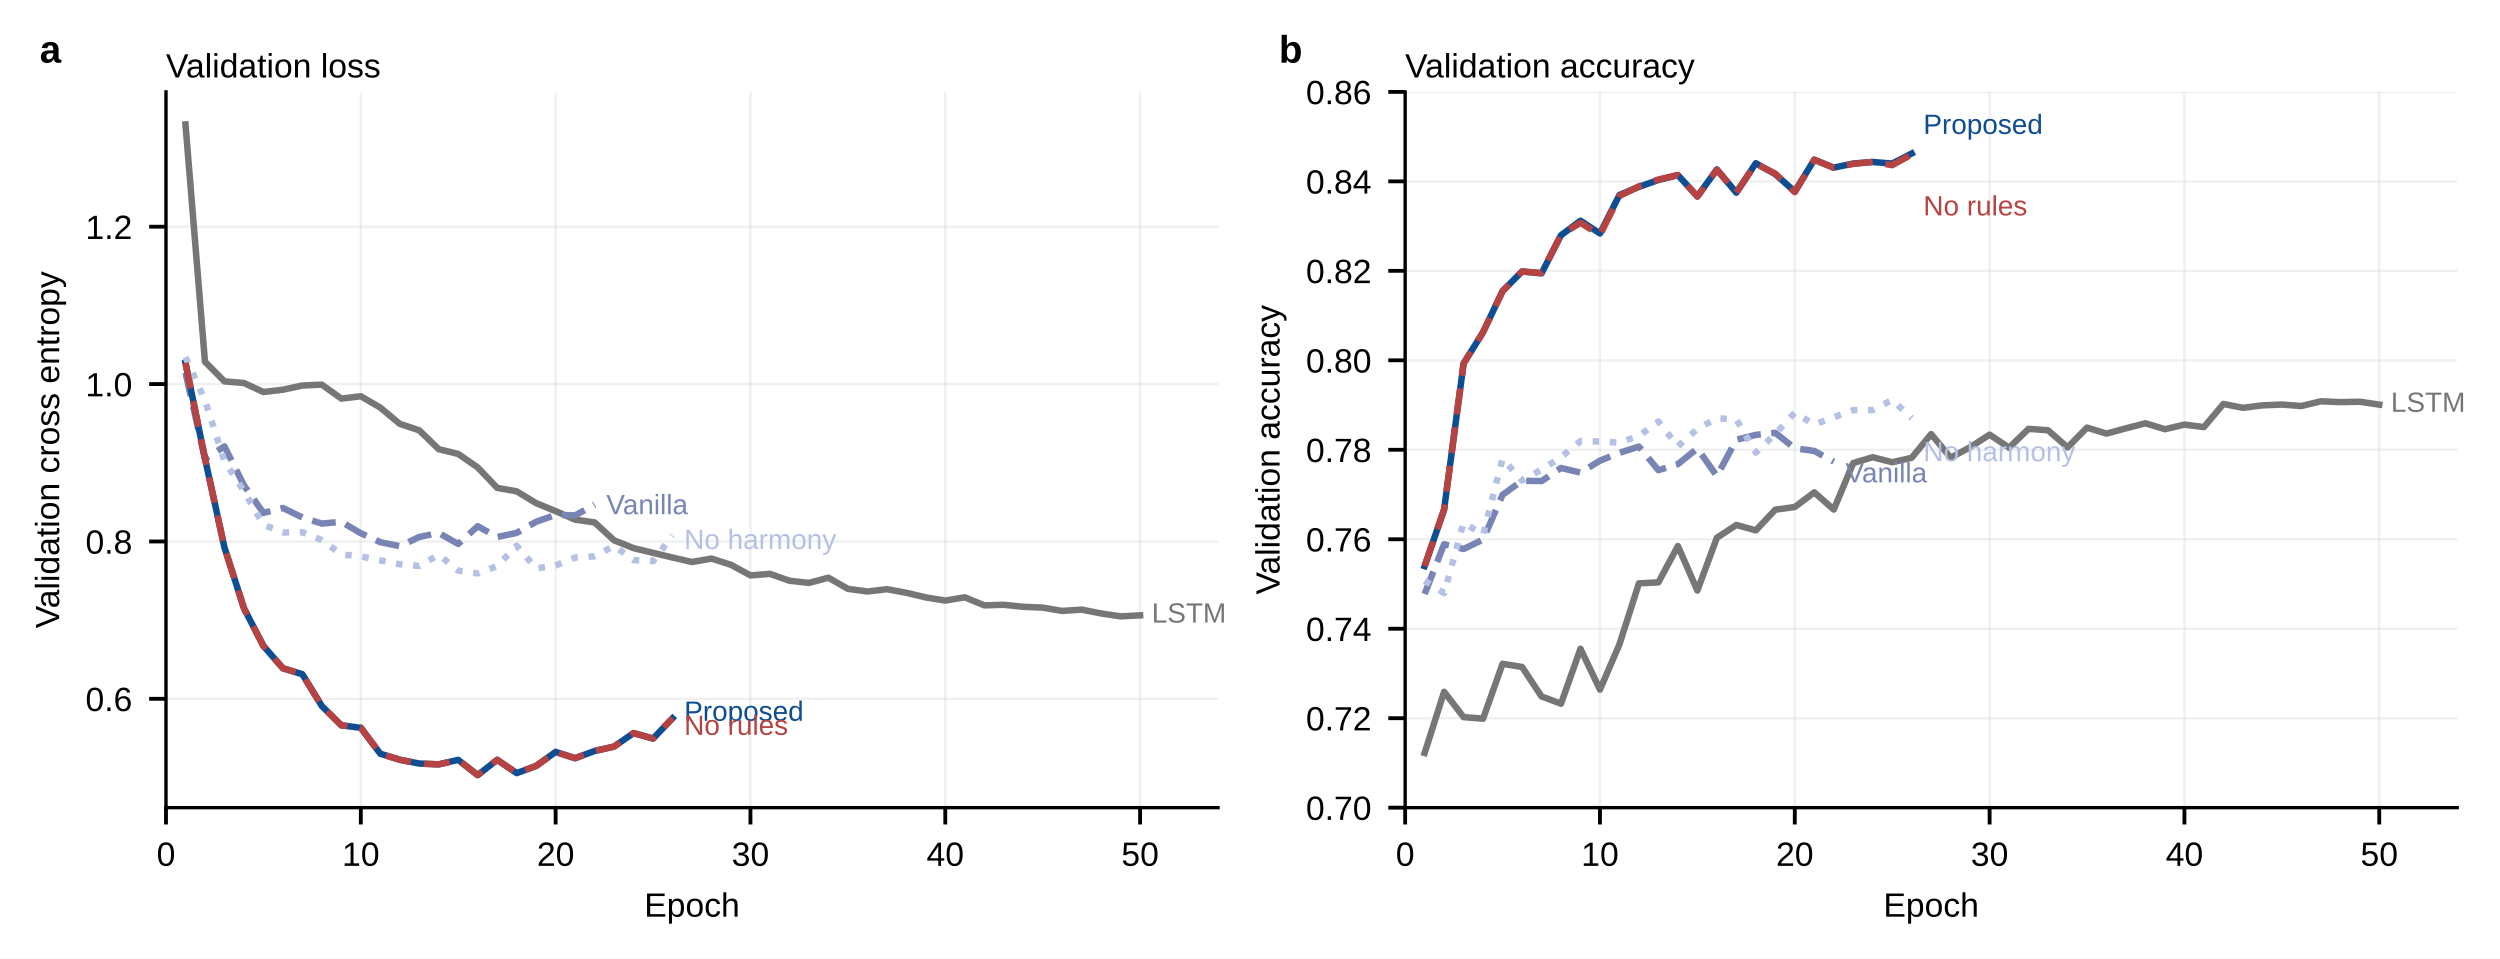
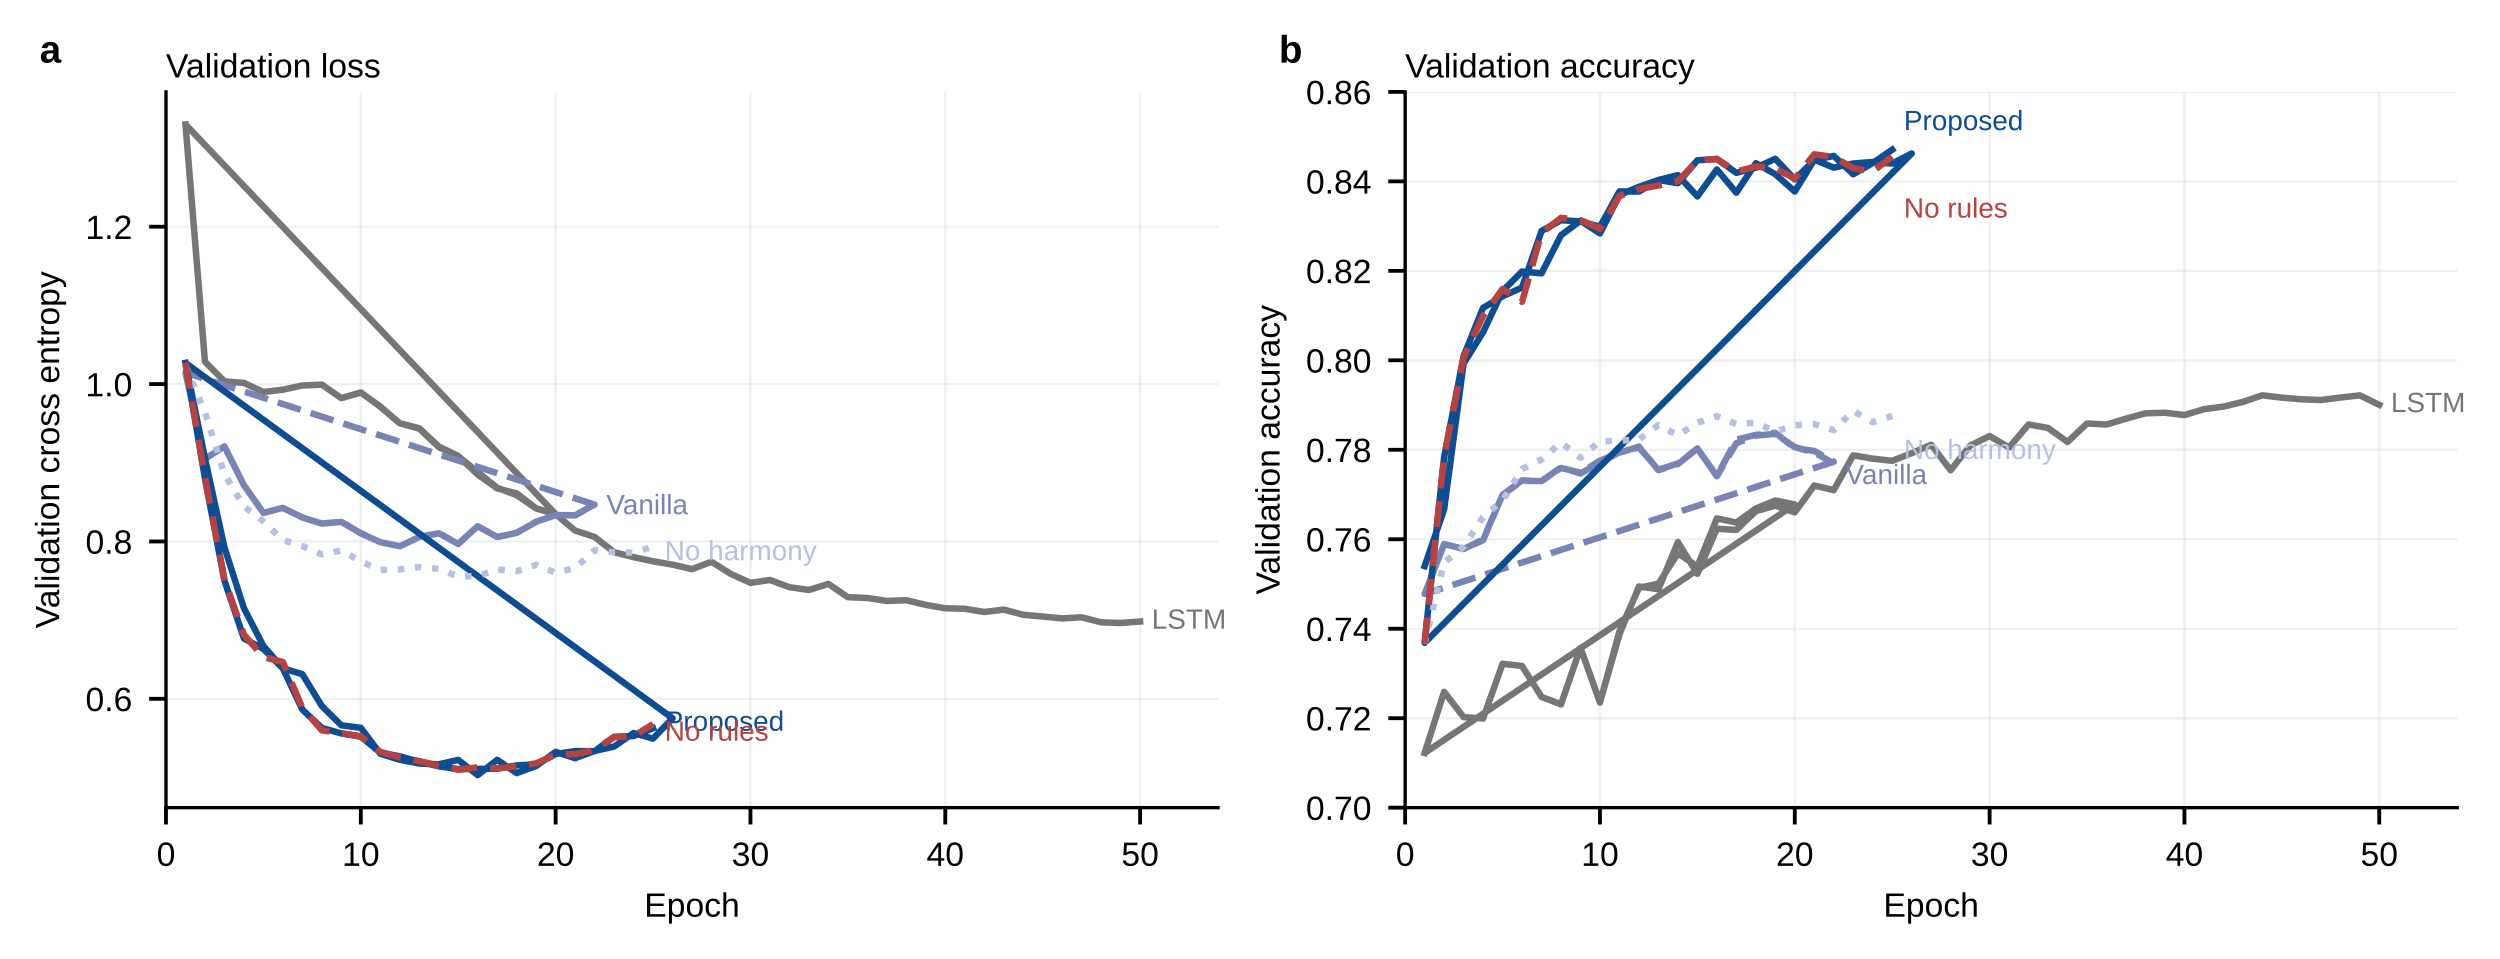
<svg xmlns="http://www.w3.org/2000/svg" xmlns:xlink="http://www.w3.org/1999/xlink" width="519.6pt" height="199.2pt" viewBox="0 0 519.6 199.2" version="1.1">
  <defs>
    <style type="text/css">*{stroke-linejoin: round; stroke-linecap: butt}</style>
  </defs>
  <g id="figure_1">
    <g id="patch_1">
      <path d="M 0 199.2 L 519.6 199.2 L 519.6 0 L 0 0 z " style="fill: #ffffff" />
    </g>
    <g id="axes_1">
      <g id="patch_2">
        <path d="M 34.499 167.861 L 253.152 167.861 L 253.152 19.101 L 34.499 19.101 z " style="fill: #ffffff" />
      </g>
      <g id="matplotlib.axis_1">
        <g id="xtick_1">
          <g id="line2d_1">
-             <path d="M 34.499 167.861 L 34.499 19.101 " clip-path="url(#pa1244f94f5)" style="fill: none; stroke: #b0b0b0; stroke-opacity: 0.18; stroke-width: 0.5; stroke-linecap: square" />
+             <path d="M 34.499 167.861 L 34.499 19.101 " clip-path="url(#p19c43574c6)" style="fill: none; stroke: #b0b0b0; stroke-opacity: 0.18; stroke-width: 0.5; stroke-linecap: square" />
          </g>
          <g id="line2d_2">
            <defs>
-               <path id="mc7e487fcbc" d="M 0 0 L 0 3.5 " style="stroke: #000000; stroke-width: 0.8" />
+               <path id="m9bf8a47be8" d="M 0 0 L 0 3.5 " style="stroke: #000000; stroke-width: 0.8" />
            </defs>
            <g>
-               <use xlink:href="#mc7e487fcbc" x="34.499" y="167.861" style="stroke: #000000; stroke-width: 0.8" />
+               <use xlink:href="#m9bf8a47be8" x="34.499" y="167.861" style="stroke: #000000; stroke-width: 0.8" />
            </g>
          </g>
          <g id="text_1">
            <text style="font-size: 7px; font-family: 'Arial', 'DejaVu Sans', 'Liberation Sans', sans-serif; text-anchor: middle" x="34.499" y="179.957" transform="rotate(-0 34.49947 179.957)">0</text>
          </g>
        </g>
        <g id="xtick_2">
          <g id="line2d_3">
-             <path d="M 74.991 167.861 L 74.991 19.101 " clip-path="url(#pa1244f94f5)" style="fill: none; stroke: #b0b0b0; stroke-opacity: 0.18; stroke-width: 0.5; stroke-linecap: square" />
+             <path d="M 74.991 167.861 L 74.991 19.101 " clip-path="url(#p19c43574c6)" style="fill: none; stroke: #b0b0b0; stroke-opacity: 0.18; stroke-width: 0.5; stroke-linecap: square" />
          </g>
          <g id="line2d_4">
            <g>
-               <use xlink:href="#mc7e487fcbc" x="74.991" y="167.861" style="stroke: #000000; stroke-width: 0.8" />
+               <use xlink:href="#m9bf8a47be8" x="74.991" y="167.861" style="stroke: #000000; stroke-width: 0.8" />
            </g>
          </g>
          <g id="text_2">
            <text style="font-size: 7px; font-family: 'Arial', 'DejaVu Sans', 'Liberation Sans', sans-serif; text-anchor: middle" x="74.991" y="179.957" transform="rotate(-0 74.99077 179.957)">10</text>
          </g>
        </g>
        <g id="xtick_3">
          <g id="line2d_5">
-             <path d="M 115.482 167.861 L 115.482 19.101 " clip-path="url(#pa1244f94f5)" style="fill: none; stroke: #b0b0b0; stroke-opacity: 0.18; stroke-width: 0.5; stroke-linecap: square" />
+             <path d="M 115.482 167.861 L 115.482 19.101 " clip-path="url(#p19c43574c6)" style="fill: none; stroke: #b0b0b0; stroke-opacity: 0.18; stroke-width: 0.5; stroke-linecap: square" />
          </g>
          <g id="line2d_6">
            <g>
-               <use xlink:href="#mc7e487fcbc" x="115.482" y="167.861" style="stroke: #000000; stroke-width: 0.8" />
+               <use xlink:href="#m9bf8a47be8" x="115.482" y="167.861" style="stroke: #000000; stroke-width: 0.8" />
            </g>
          </g>
          <g id="text_3">
            <text style="font-size: 7px; font-family: 'Arial', 'DejaVu Sans', 'Liberation Sans', sans-serif; text-anchor: middle" x="115.482" y="179.957" transform="rotate(-0 115.4821 179.957)">20</text>
          </g>
        </g>
        <g id="xtick_4">
          <g id="line2d_7">
-             <path d="M 155.973 167.861 L 155.973 19.101 " clip-path="url(#pa1244f94f5)" style="fill: none; stroke: #b0b0b0; stroke-opacity: 0.18; stroke-width: 0.5; stroke-linecap: square" />
+             <path d="M 155.973 167.861 L 155.973 19.101 " clip-path="url(#p19c43574c6)" style="fill: none; stroke: #b0b0b0; stroke-opacity: 0.18; stroke-width: 0.5; stroke-linecap: square" />
          </g>
          <g id="line2d_8">
            <g>
-               <use xlink:href="#mc7e487fcbc" x="155.973" y="167.861" style="stroke: #000000; stroke-width: 0.8" />
+               <use xlink:href="#m9bf8a47be8" x="155.973" y="167.861" style="stroke: #000000; stroke-width: 0.8" />
            </g>
          </g>
          <g id="text_4">
            <text style="font-size: 7px; font-family: 'Arial', 'DejaVu Sans', 'Liberation Sans', sans-serif; text-anchor: middle" x="155.973" y="179.957" transform="rotate(-0 155.9734 179.957)">30</text>
          </g>
        </g>
        <g id="xtick_5">
          <g id="line2d_9">
-             <path d="M 196.465 167.861 L 196.465 19.101 " clip-path="url(#pa1244f94f5)" style="fill: none; stroke: #b0b0b0; stroke-opacity: 0.18; stroke-width: 0.5; stroke-linecap: square" />
+             <path d="M 196.465 167.861 L 196.465 19.101 " clip-path="url(#p19c43574c6)" style="fill: none; stroke: #b0b0b0; stroke-opacity: 0.18; stroke-width: 0.5; stroke-linecap: square" />
          </g>
          <g id="line2d_10">
            <g>
-               <use xlink:href="#mc7e487fcbc" x="196.465" y="167.861" style="stroke: #000000; stroke-width: 0.8" />
+               <use xlink:href="#m9bf8a47be8" x="196.465" y="167.861" style="stroke: #000000; stroke-width: 0.8" />
            </g>
          </g>
          <g id="text_5">
            <text style="font-size: 7px; font-family: 'Arial', 'DejaVu Sans', 'Liberation Sans', sans-serif; text-anchor: middle" x="196.465" y="179.957" transform="rotate(-0 196.4647 179.957)">40</text>
          </g>
        </g>
        <g id="xtick_6">
          <g id="line2d_11">
-             <path d="M 236.956 167.861 L 236.956 19.101 " clip-path="url(#pa1244f94f5)" style="fill: none; stroke: #b0b0b0; stroke-opacity: 0.18; stroke-width: 0.5; stroke-linecap: square" />
+             <path d="M 236.956 167.861 L 236.956 19.101 " clip-path="url(#p19c43574c6)" style="fill: none; stroke: #b0b0b0; stroke-opacity: 0.18; stroke-width: 0.5; stroke-linecap: square" />
          </g>
          <g id="line2d_12">
            <g>
-               <use xlink:href="#mc7e487fcbc" x="236.956" y="167.861" style="stroke: #000000; stroke-width: 0.8" />
+               <use xlink:href="#m9bf8a47be8" x="236.956" y="167.861" style="stroke: #000000; stroke-width: 0.8" />
            </g>
          </g>
          <g id="text_6">
            <text style="font-size: 7px; font-family: 'Arial', 'DejaVu Sans', 'Liberation Sans', sans-serif; text-anchor: middle" x="236.956" y="179.957" transform="rotate(-0 236.9559 179.957)">50</text>
          </g>
        </g>
        <g id="text_7">
          <text style="font-size: 7px; font-family: 'Arial', 'DejaVu Sans', 'Liberation Sans', sans-serif; text-anchor: middle" x="143.826" y="190.526" transform="rotate(-0 143.826 190.5264)">Epoch</text>
        </g>
      </g>
      <g id="matplotlib.axis_2">
        <g id="ytick_1">
          <g id="line2d_13">
-             <path d="M 34.499 145.242 L 253.152 145.242 " clip-path="url(#pa1244f94f5)" style="fill: none; stroke: #b0b0b0; stroke-opacity: 0.18; stroke-width: 0.5; stroke-linecap: square" />
+             <path d="M 34.499 145.242 L 253.152 145.242 " clip-path="url(#p19c43574c6)" style="fill: none; stroke: #b0b0b0; stroke-opacity: 0.18; stroke-width: 0.5; stroke-linecap: square" />
          </g>
          <g id="line2d_14">
            <defs>
-               <path id="m44eef5ce7c" d="M 0 0 L -3.5 0 " style="stroke: #000000; stroke-width: 0.8" />
+               <path id="m15af40ee42" d="M 0 0 L -3.5 0 " style="stroke: #000000; stroke-width: 0.8" />
            </defs>
            <g>
-               <use xlink:href="#m44eef5ce7c" x="34.499" y="145.242" style="stroke: #000000; stroke-width: 0.8" />
+               <use xlink:href="#m15af40ee42" x="34.499" y="145.242" style="stroke: #000000; stroke-width: 0.8" />
            </g>
          </g>
          <g id="text_8">
            <text style="font-size: 7px; font-family: 'Arial', 'DejaVu Sans', 'Liberation Sans', sans-serif; text-anchor: end" x="27.499" y="147.79" transform="rotate(-0 27.49947 147.7896)">0.6</text>
          </g>
        </g>
        <g id="ytick_2">
          <g id="line2d_15">
-             <path d="M 34.499 112.534 L 253.152 112.534 " clip-path="url(#pa1244f94f5)" style="fill: none; stroke: #b0b0b0; stroke-opacity: 0.18; stroke-width: 0.5; stroke-linecap: square" />
+             <path d="M 34.499 112.534 L 253.152 112.534 " clip-path="url(#p19c43574c6)" style="fill: none; stroke: #b0b0b0; stroke-opacity: 0.18; stroke-width: 0.5; stroke-linecap: square" />
          </g>
          <g id="line2d_16">
            <g>
-               <use xlink:href="#m44eef5ce7c" x="34.499" y="112.534" style="stroke: #000000; stroke-width: 0.8" />
+               <use xlink:href="#m15af40ee42" x="34.499" y="112.534" style="stroke: #000000; stroke-width: 0.8" />
            </g>
          </g>
          <g id="text_9">
            <text style="font-size: 7px; font-family: 'Arial', 'DejaVu Sans', 'Liberation Sans', sans-serif; text-anchor: end" x="27.499" y="115.082" transform="rotate(-0 27.49947 115.0823)">0.8</text>
          </g>
        </g>
        <g id="ytick_3">
          <g id="line2d_17">
-             <path d="M 34.499 79.827 L 253.152 79.827 " clip-path="url(#pa1244f94f5)" style="fill: none; stroke: #b0b0b0; stroke-opacity: 0.18; stroke-width: 0.5; stroke-linecap: square" />
+             <path d="M 34.499 79.827 L 253.152 79.827 " clip-path="url(#p19c43574c6)" style="fill: none; stroke: #b0b0b0; stroke-opacity: 0.18; stroke-width: 0.5; stroke-linecap: square" />
          </g>
          <g id="line2d_18">
            <g>
-               <use xlink:href="#m44eef5ce7c" x="34.499" y="79.827" style="stroke: #000000; stroke-width: 0.8" />
+               <use xlink:href="#m15af40ee42" x="34.499" y="79.827" style="stroke: #000000; stroke-width: 0.8" />
            </g>
          </g>
          <g id="text_10">
            <text style="font-size: 7px; font-family: 'Arial', 'DejaVu Sans', 'Liberation Sans', sans-serif; text-anchor: end" x="27.499" y="82.375" transform="rotate(-0 27.49947 82.37487)">1.0</text>
          </g>
        </g>
        <g id="ytick_4">
          <g id="line2d_19">
-             <path d="M 34.499 47.119 L 253.152 47.119 " clip-path="url(#pa1244f94f5)" style="fill: none; stroke: #b0b0b0; stroke-opacity: 0.18; stroke-width: 0.5; stroke-linecap: square" />
+             <path d="M 34.499 47.119 L 253.152 47.119 " clip-path="url(#p19c43574c6)" style="fill: none; stroke: #b0b0b0; stroke-opacity: 0.18; stroke-width: 0.5; stroke-linecap: square" />
          </g>
          <g id="line2d_20">
            <g>
-               <use xlink:href="#m44eef5ce7c" x="34.499" y="47.119" style="stroke: #000000; stroke-width: 0.8" />
+               <use xlink:href="#m15af40ee42" x="34.499" y="47.119" style="stroke: #000000; stroke-width: 0.8" />
            </g>
          </g>
          <g id="text_11">
            <text style="font-size: 7px; font-family: 'Arial', 'DejaVu Sans', 'Liberation Sans', sans-serif; text-anchor: end" x="27.499" y="49.667" transform="rotate(-0 27.49947 49.66748)">1.2</text>
          </g>
        </g>
        <g id="text_12">
          <text style="font-size: 7px; font-family: 'Arial', 'DejaVu Sans', 'Liberation Sans', sans-serif; text-anchor: middle" x="12.296" y="93.481" transform="rotate(-90 12.29619 93.48082)">Validation cross entropy</text>
        </g>
      </g>
      <g id="line2d_21">
-         <path d="M 38.549 25.863 L 42.598 75.179 L 46.647 79.263 L 50.696 79.6 L 54.745 81.474 L 58.794 81 L 62.843 80.128 L 66.893 79.947 L 70.942 82.846 L 74.991 82.357 L 79.04 84.719 L 83.089 88.091 L 87.138 89.442 L 91.187 93.36 L 95.236 94.348 L 99.286 97.157 L 103.335 101.406 L 107.384 102.116 L 111.433 104.578 L 115.482 106.232 L 119.531 108.008 L 123.58 108.582 L 127.629 112.305 L 131.679 113.925 L 135.728 114.896 L 139.777 115.879 L 143.826 116.804 L 147.875 116.09 L 151.924 117.39 L 155.973 119.588 L 160.022 119.271 L 164.072 120.701 L 168.121 121.152 L 172.17 120.068 L 176.219 122.384 L 180.268 122.937 L 184.317 122.459 L 188.366 123.203 L 192.416 124.169 L 196.465 124.82 L 200.514 124.147 L 204.563 125.812 L 208.612 125.699 L 212.661 126.115 L 216.71 126.283 L 220.759 126.978 L 224.809 126.701 L 228.858 127.505 L 232.907 128.104 L 236.956 127.896 " clip-path="url(#pa1244f94f5)" style="fill: none; stroke: #767676; stroke-width: 1.35; stroke-linecap: square" />
+         <path d="M 38.549 25.863 L 42.598 75.179 L 46.647 79.263 L 50.696 79.59 L 54.745 81.471 L 58.794 80.993 L 62.843 80.126 L 66.893 79.944 L 70.942 82.756 L 74.991 81.565 L 79.04 84.555 L 83.089 87.979 L 87.138 89.007 L 91.187 92.804 L 95.236 94.759 L 99.286 98.639 L 103.335 101.507 L 107.384 102.544 L 111.433 105.666 L 115.482 106.852 L 38.549 25.863 L 42.598 75.179 L 46.647 79.263 L 50.696 79.59 L 54.745 81.471 L 58.794 80.993 L 62.843 80.126 L 66.893 79.944 L 70.942 82.756 L 74.991 81.59 L 79.04 84.481 L 83.089 87.982 L 87.138 89.09 L 91.187 92.935 L 95.236 94.814 L 99.286 98.122 L 103.335 101.381 L 107.384 102.91 L 111.433 105.687 L 115.482 106.849 L 119.531 110.277 L 123.58 111.6 L 127.629 114.766 L 131.679 115.801 L 135.728 116.661 L 139.777 117.355 L 143.826 118.297 L 147.875 116.755 L 151.924 119.299 L 155.973 121.135 L 160.022 120.543 L 164.072 122.039 L 168.121 122.622 L 172.17 121.358 L 176.219 124.116 L 180.268 124.292 L 184.317 124.9 L 188.366 124.754 L 192.416 125.719 L 196.465 126.426 L 200.514 126.526 L 204.563 127.199 L 208.612 126.704 L 212.661 127.774 L 216.71 128.134 L 220.759 128.53 L 224.809 128.298 L 228.858 129.341 L 232.907 129.484 L 236.956 129.173 " clip-path="url(#p19c43574c6)" style="fill: none; stroke: #767676; stroke-width: 1.35; stroke-linecap: square" />
      </g>
      <g id="line2d_22">
-         <path d="M 38.549 77.452 L 42.598 95.38 L 46.647 92.775 L 50.696 100.859 L 54.745 106.6 L 58.794 105.58 L 62.843 107.544 L 66.893 108.82 L 70.942 108.444 L 74.991 110.829 L 79.04 112.686 L 83.089 113.522 L 87.138 111.611 L 91.187 110.768 L 95.236 113.061 L 99.286 109.369 L 103.335 111.616 L 107.384 110.758 L 111.433 108.44 L 115.482 107.018 L 119.531 107.121 L 123.58 104.877 " clip-path="url(#pa1244f94f5)" style="fill: none; stroke-dasharray: 4.995,2.16; stroke-dashoffset: 0; stroke: #7884b4; stroke-width: 1.35" />
+         <path d="M 38.549 77.452 L 42.598 95.38 L 46.647 92.775 L 50.696 100.859 L 54.745 106.6 L 58.794 105.58 L 62.843 107.544 L 66.893 108.82 L 70.942 108.444 L 74.991 110.829 L 79.04 112.686 L 83.089 113.522 L 87.138 111.611 L 91.187 110.768 L 95.236 113.061 L 99.286 109.369 L 103.335 111.616 L 107.384 110.758 L 111.433 108.44 L 115.482 107.018 L 119.531 107.121 L 123.58 104.877 L 38.549 77.452 L 42.598 95.384 L 46.647 92.772 L 50.696 100.841 L 54.745 106.601 L 58.794 105.549 L 62.843 107.54 L 66.893 108.837 L 70.942 108.474 L 74.991 110.861 L 79.04 112.677 L 83.089 113.531 L 87.138 111.644 L 91.187 110.833 L 95.236 113.049 L 99.286 109.343 L 103.335 111.606 L 107.384 110.723 L 111.433 108.476 L 115.482 107.058 L 119.531 107.063 L 123.58 104.869 " clip-path="url(#p19c43574c6)" style="fill: none; stroke-dasharray: 4.995,2.16; stroke-dashoffset: 0; stroke: #7884b4; stroke-width: 1.35" />
      </g>
      <g id="line2d_23">
-         <path d="M 38.549 75.419 L 42.598 95.273 L 46.647 113.772 L 50.696 126.408 L 54.745 134.247 L 58.794 138.889 L 62.843 140.133 L 66.893 146.748 L 70.942 150.748 L 74.991 151.274 L 79.04 156.653 L 83.089 157.905 L 87.138 158.691 L 91.187 158.863 L 95.236 157.935 L 99.286 161.099 L 103.335 157.921 L 107.384 160.682 L 111.433 159.199 L 115.482 156.279 L 119.531 157.581 L 123.58 156.083 L 127.629 155.165 L 131.679 152.356 L 135.728 153.514 L 139.777 149.283 " clip-path="url(#pa1244f94f5)" style="fill: none; stroke: #0f4d92; stroke-width: 1.35; stroke-linecap: square" />
+         <path d="M 38.549 75.419 L 42.598 95.273 L 46.647 113.772 L 50.696 126.408 L 54.745 134.247 L 58.794 138.889 L 62.843 140.133 L 66.893 146.748 L 70.942 150.748 L 74.991 151.274 L 79.04 156.653 L 83.089 157.905 L 87.138 158.691 L 91.187 158.863 L 95.236 157.935 L 99.286 161.099 L 103.335 157.921 L 107.384 160.682 L 111.433 159.199 L 115.482 156.279 L 119.531 157.581 L 123.58 156.083 L 127.629 155.165 L 131.679 152.356 L 135.728 153.514 L 139.777 149.283 L 38.549 75.431 L 42.598 99.433 L 46.647 120.672 L 50.696 132.697 L 54.745 134.875 L 58.794 138.919 L 62.843 147.492 L 66.893 151.277 L 70.942 152.446 L 74.991 153.101 L 79.04 156.448 L 83.089 157.182 L 87.138 158.336 L 91.187 159.263 L 95.236 159.852 L 99.286 159.807 L 103.335 159.763 L 107.384 159.076 L 111.433 158.858 L 115.482 156.719 L 119.531 156.1 L 123.58 156.138 L 127.629 153.148 L 131.679 152.973 L 135.728 151.351 " clip-path="url(#p19c43574c6)" style="fill: none; stroke: #0f4d92; stroke-width: 1.35; stroke-linecap: square" />
      </g>
      <g id="line2d_24">
-         <path d="M 38.549 74.218 L 42.598 83.171 L 46.647 95.87 L 50.696 102.076 L 54.745 109.066 L 58.794 110.668 L 62.843 110.617 L 66.893 112.269 L 70.942 115.227 L 74.991 115.64 L 79.04 116.462 L 83.089 117.275 L 87.138 117.633 L 91.187 115.296 L 95.236 118.607 L 99.286 119.174 L 103.335 117.661 L 107.384 113.421 L 111.433 118.157 L 115.482 117.527 L 119.531 115.887 L 123.58 115.629 L 127.629 113.436 L 131.679 116.405 L 135.728 116.638 L 139.777 111.295 " clip-path="url(#pa1244f94f5)" style="fill: none; stroke-dasharray: 1.35,2.228; stroke-dashoffset: 0; stroke: #b4c0e4; stroke-width: 1.35" />
+         <path d="M 38.549 76.02 L 42.598 85.733 L 46.647 98.529 L 50.696 105.235 L 54.745 108.374 L 58.794 112.254 L 62.843 113.49 L 66.893 115.221 L 70.942 114.405 L 74.991 116.702 L 79.04 118.459 L 83.089 118.325 L 87.138 117.869 L 91.187 118.237 L 95.236 119.823 L 99.286 119.728 L 103.335 118.35 L 107.384 118.72 L 111.433 117.402 L 115.482 119.037 L 119.531 118.066 L 123.58 114.356 L 127.629 114.791 L 131.679 114.852 L 135.728 113.63 " clip-path="url(#p19c43574c6)" style="fill: none; stroke-dasharray: 1.35,2.228; stroke-dashoffset: 0; stroke: #b4c0e4; stroke-width: 1.35" />
      </g>
      <g id="line2d_25">
-         <path d="M 38.549 75.419 L 42.598 95.272 L 46.647 113.78 L 50.696 126.401 L 54.745 134.253 L 58.794 138.886 L 62.843 140.154 L 66.893 146.757 L 70.942 150.754 L 74.991 151.238 L 79.04 156.669 L 83.089 157.907 L 87.138 158.706 L 91.187 158.866 L 95.236 157.969 L 99.286 161.086 L 103.335 157.921 L 107.384 160.68 L 111.433 159.189 L 115.482 156.323 L 119.531 157.574 L 123.58 156.085 L 127.629 155.17 L 131.679 152.383 L 135.728 153.481 L 139.777 149.268 " clip-path="url(#pa1244f94f5)" style="fill: none; stroke-dasharray: 5.4,2.7; stroke-dashoffset: 0; stroke: #b64342; stroke-width: 1.35" />
+         <path d="M 38.549 75.411 L 42.598 99.221 L 46.647 120.466 L 50.696 131.908 L 54.745 136.574 L 58.794 137.588 L 62.843 147.134 L 66.893 151.791 L 70.942 152.391 L 74.991 153.016 L 79.04 156.27 L 83.089 157.41 L 87.138 158.188 L 91.187 159.12 L 95.236 159.978 L 99.286 159.487 L 103.335 159.721 L 107.384 159.239 L 111.433 158.657 L 115.482 156.844 L 119.531 156.752 L 123.58 155.881 L 127.629 153.204 L 131.679 153.01 L 135.728 150.488 " clip-path="url(#p19c43574c6)" style="fill: none; stroke-dasharray: 5.4,2.7; stroke-dashoffset: 0; stroke: #b64342; stroke-width: 1.35" />
      </g>
      <g id="patch_3">
        <path d="M 34.499 167.861 L 34.499 19.101 " style="fill: none; stroke: #000000; stroke-width: 0.7; stroke-linejoin: miter; stroke-linecap: square" />
      </g>
      <g id="patch_4">
        <path d="M 34.499 167.861 L 253.152 167.861 " style="fill: none; stroke: #000000; stroke-width: 0.7; stroke-linejoin: miter; stroke-linecap: square" />
      </g>
      <g id="text_13">
-         <text style="font-size: 5.8px; font-family: 'Arial', 'DejaVu Sans', 'Liberation Sans', sans-serif; text-anchor: start; fill: #767676" x="239.385" y="129.397" transform="rotate(-0 239.3854 129.3973)">LSTM</text>
+         <text style="font-size: 5.8px; font-family: 'Arial', 'DejaVu Sans', 'Liberation Sans', sans-serif; text-anchor: start; fill: #767676" x="239.385" y="130.674" transform="rotate(-0 239.3854 130.6739)">LSTM</text>
      </g>
      <g id="text_14">
-         <text style="font-size: 5.8px; font-family: 'Arial', 'DejaVu Sans', 'Liberation Sans', sans-serif; text-anchor: start; fill: #7884b4" x="126.01" y="106.869" transform="rotate(-0 126.0098 106.8688)">Vanilla</text>
+         <text style="font-size: 5.8px; font-family: 'Arial', 'DejaVu Sans', 'Liberation Sans', sans-serif; text-anchor: start; fill: #7884b4" x="126.01" y="106.861" transform="rotate(-0 126.0098 106.8609)">Vanilla</text>
      </g>
      <g id="text_15">
-         <text style="font-size: 5.8px; font-family: 'Arial', 'DejaVu Sans', 'Liberation Sans', sans-serif; text-anchor: start; fill: #0f4d92" x="142.206" y="149.803" transform="rotate(-0 142.2063 149.8031)">Proposed</text>
+         <text style="font-size: 5.8px; font-family: 'Arial', 'DejaVu Sans', 'Liberation Sans', sans-serif; text-anchor: start; fill: #0f4d92" x="138.157" y="151.871" transform="rotate(-0 138.1572 151.8706)">Proposed</text>
      </g>
      <g id="text_16">
-         <text style="font-size: 5.8px; font-family: 'Arial', 'DejaVu Sans', 'Liberation Sans', sans-serif; text-anchor: start; fill: #b4c0e4" x="142.206" y="114.104" transform="rotate(-0 142.2063 114.1037)">No harmony</text>
+         <text style="font-size: 5.8px; font-family: 'Arial', 'DejaVu Sans', 'Liberation Sans', sans-serif; text-anchor: start; fill: #b4c0e4" x="138.157" y="116.439" transform="rotate(-0 138.1572 116.4389)">No harmony</text>
      </g>
      <g id="text_17">
-         <text style="font-size: 5.8px; font-family: 'Arial', 'DejaVu Sans', 'Liberation Sans', sans-serif; text-anchor: start; fill: #b64342" x="142.206" y="152.732" transform="rotate(-0 142.2063 152.7319)">No rules</text>
+         <text style="font-size: 5.8px; font-family: 'Arial', 'DejaVu Sans', 'Liberation Sans', sans-serif; text-anchor: start; fill: #b64342" x="138.157" y="153.951" transform="rotate(-0 138.1572 153.9513)">No rules</text>
      </g>
      <g id="text_18">
        <text style="font-weight: 700; font-size: 8px; font-family: 'Arial', 'DejaVu Sans', 'Liberation Sans', sans-serif; text-anchor: start" x="8.261" y="13.024" transform="rotate(-0 8.261113 13.02422)">a</text>
      </g>
      <g id="text_19">
        <text style="font-size: 7px; font-family: 'Arial', 'DejaVu Sans', 'Liberation Sans', sans-serif; text-anchor: start" x="34.499" y="16.101" transform="rotate(-0 34.49947 16.1008)">Validation loss</text>
      </g>
    </g>
    <g id="axes_2">
      <g id="patch_5">
        <path d="M 292.046 167.861 L 510.699 167.861 L 510.699 19.101 L 292.046 19.101 z " style="fill: #ffffff" />
      </g>
      <g id="matplotlib.axis_3">
        <g id="xtick_7">
          <g id="line2d_26">
-             <path d="M 292.046 167.861 L 292.046 19.101 " clip-path="url(#p77efd158ac)" style="fill: none; stroke: #b0b0b0; stroke-opacity: 0.18; stroke-width: 0.5; stroke-linecap: square" />
+             <path d="M 292.046 167.861 L 292.046 19.101 " clip-path="url(#pcfc288267e)" style="fill: none; stroke: #b0b0b0; stroke-opacity: 0.18; stroke-width: 0.5; stroke-linecap: square" />
          </g>
          <g id="line2d_27">
            <g>
-               <use xlink:href="#mc7e487fcbc" x="292.046" y="167.861" style="stroke: #000000; stroke-width: 0.8" />
+               <use xlink:href="#m9bf8a47be8" x="292.046" y="167.861" style="stroke: #000000; stroke-width: 0.8" />
            </g>
          </g>
          <g id="text_20">
            <text style="font-size: 7px; font-family: 'Arial', 'DejaVu Sans', 'Liberation Sans', sans-serif; text-anchor: middle" x="292.046" y="179.957" transform="rotate(-0 292.0458 179.957)">0</text>
          </g>
        </g>
        <g id="xtick_8">
          <g id="line2d_28">
-             <path d="M 332.537 167.861 L 332.537 19.101 " clip-path="url(#p77efd158ac)" style="fill: none; stroke: #b0b0b0; stroke-opacity: 0.18; stroke-width: 0.5; stroke-linecap: square" />
+             <path d="M 332.537 167.861 L 332.537 19.101 " clip-path="url(#pcfc288267e)" style="fill: none; stroke: #b0b0b0; stroke-opacity: 0.18; stroke-width: 0.5; stroke-linecap: square" />
          </g>
          <g id="line2d_29">
            <g>
-               <use xlink:href="#mc7e487fcbc" x="332.537" y="167.861" style="stroke: #000000; stroke-width: 0.8" />
+               <use xlink:href="#m9bf8a47be8" x="332.537" y="167.861" style="stroke: #000000; stroke-width: 0.8" />
            </g>
          </g>
          <g id="text_21">
            <text style="font-size: 7px; font-family: 'Arial', 'DejaVu Sans', 'Liberation Sans', sans-serif; text-anchor: middle" x="332.537" y="179.957" transform="rotate(-0 332.5371 179.957)">10</text>
          </g>
        </g>
        <g id="xtick_9">
          <g id="line2d_30">
-             <path d="M 373.028 167.861 L 373.028 19.101 " clip-path="url(#p77efd158ac)" style="fill: none; stroke: #b0b0b0; stroke-opacity: 0.18; stroke-width: 0.5; stroke-linecap: square" />
+             <path d="M 373.028 167.861 L 373.028 19.101 " clip-path="url(#pcfc288267e)" style="fill: none; stroke: #b0b0b0; stroke-opacity: 0.18; stroke-width: 0.5; stroke-linecap: square" />
          </g>
          <g id="line2d_31">
            <g>
-               <use xlink:href="#mc7e487fcbc" x="373.028" y="167.861" style="stroke: #000000; stroke-width: 0.8" />
+               <use xlink:href="#m9bf8a47be8" x="373.028" y="167.861" style="stroke: #000000; stroke-width: 0.8" />
            </g>
          </g>
          <g id="text_22">
            <text style="font-size: 7px; font-family: 'Arial', 'DejaVu Sans', 'Liberation Sans', sans-serif; text-anchor: middle" x="373.028" y="179.957" transform="rotate(-0 373.0284 179.957)">20</text>
          </g>
        </g>
        <g id="xtick_10">
          <g id="line2d_32">
-             <path d="M 413.52 167.861 L 413.52 19.101 " clip-path="url(#p77efd158ac)" style="fill: none; stroke: #b0b0b0; stroke-opacity: 0.18; stroke-width: 0.5; stroke-linecap: square" />
+             <path d="M 413.52 167.861 L 413.52 19.101 " clip-path="url(#pcfc288267e)" style="fill: none; stroke: #b0b0b0; stroke-opacity: 0.18; stroke-width: 0.5; stroke-linecap: square" />
          </g>
          <g id="line2d_33">
            <g>
-               <use xlink:href="#mc7e487fcbc" x="413.52" y="167.861" style="stroke: #000000; stroke-width: 0.8" />
+               <use xlink:href="#m9bf8a47be8" x="413.52" y="167.861" style="stroke: #000000; stroke-width: 0.8" />
            </g>
          </g>
          <g id="text_23">
            <text style="font-size: 7px; font-family: 'Arial', 'DejaVu Sans', 'Liberation Sans', sans-serif; text-anchor: middle" x="413.52" y="179.957" transform="rotate(-0 413.5197 179.957)">30</text>
          </g>
        </g>
        <g id="xtick_11">
          <g id="line2d_34">
-             <path d="M 454.011 167.861 L 454.011 19.101 " clip-path="url(#p77efd158ac)" style="fill: none; stroke: #b0b0b0; stroke-opacity: 0.18; stroke-width: 0.5; stroke-linecap: square" />
+             <path d="M 454.011 167.861 L 454.011 19.101 " clip-path="url(#pcfc288267e)" style="fill: none; stroke: #b0b0b0; stroke-opacity: 0.18; stroke-width: 0.5; stroke-linecap: square" />
          </g>
          <g id="line2d_35">
            <g>
-               <use xlink:href="#mc7e487fcbc" x="454.011" y="167.861" style="stroke: #000000; stroke-width: 0.8" />
+               <use xlink:href="#m9bf8a47be8" x="454.011" y="167.861" style="stroke: #000000; stroke-width: 0.8" />
            </g>
          </g>
          <g id="text_24">
            <text style="font-size: 7px; font-family: 'Arial', 'DejaVu Sans', 'Liberation Sans', sans-serif; text-anchor: middle" x="454.011" y="179.957" transform="rotate(-0 454.011 179.957)">40</text>
          </g>
        </g>
        <g id="xtick_12">
          <g id="line2d_36">
-             <path d="M 494.502 167.861 L 494.502 19.101 " clip-path="url(#p77efd158ac)" style="fill: none; stroke: #b0b0b0; stroke-opacity: 0.18; stroke-width: 0.5; stroke-linecap: square" />
+             <path d="M 494.502 167.861 L 494.502 19.101 " clip-path="url(#pcfc288267e)" style="fill: none; stroke: #b0b0b0; stroke-opacity: 0.18; stroke-width: 0.5; stroke-linecap: square" />
          </g>
          <g id="line2d_37">
            <g>
-               <use xlink:href="#mc7e487fcbc" x="494.502" y="167.861" style="stroke: #000000; stroke-width: 0.8" />
+               <use xlink:href="#m9bf8a47be8" x="494.502" y="167.861" style="stroke: #000000; stroke-width: 0.8" />
            </g>
          </g>
          <g id="text_25">
            <text style="font-size: 7px; font-family: 'Arial', 'DejaVu Sans', 'Liberation Sans', sans-serif; text-anchor: middle" x="494.502" y="179.957" transform="rotate(-0 494.5023 179.957)">50</text>
          </g>
        </g>
        <g id="text_26">
          <text style="font-size: 7px; font-family: 'Arial', 'DejaVu Sans', 'Liberation Sans', sans-serif; text-anchor: middle" x="401.372" y="190.526" transform="rotate(-0 401.3723 190.5264)">Epoch</text>
        </g>
      </g>
      <g id="matplotlib.axis_4">
        <g id="ytick_5">
          <g id="line2d_38">
-             <path d="M 292.046 167.861 L 510.699 167.861 " clip-path="url(#p77efd158ac)" style="fill: none; stroke: #b0b0b0; stroke-opacity: 0.18; stroke-width: 0.5; stroke-linecap: square" />
+             <path d="M 292.046 167.861 L 510.699 167.861 " clip-path="url(#pcfc288267e)" style="fill: none; stroke: #b0b0b0; stroke-opacity: 0.18; stroke-width: 0.5; stroke-linecap: square" />
          </g>
          <g id="line2d_39">
            <g>
-               <use xlink:href="#m44eef5ce7c" x="292.046" y="167.861" style="stroke: #000000; stroke-width: 0.8" />
+               <use xlink:href="#m15af40ee42" x="292.046" y="167.861" style="stroke: #000000; stroke-width: 0.8" />
            </g>
          </g>
          <g id="text_27">
            <text style="font-size: 7px; font-family: 'Arial', 'DejaVu Sans', 'Liberation Sans', sans-serif; text-anchor: end" x="285.046" y="170.409" transform="rotate(-0 285.0458 170.4089)">0.70</text>
          </g>
        </g>
        <g id="ytick_6">
          <g id="line2d_40">
-             <path d="M 292.046 149.266 L 510.699 149.266 " clip-path="url(#p77efd158ac)" style="fill: none; stroke: #b0b0b0; stroke-opacity: 0.18; stroke-width: 0.5; stroke-linecap: square" />
+             <path d="M 292.046 149.266 L 510.699 149.266 " clip-path="url(#pcfc288267e)" style="fill: none; stroke: #b0b0b0; stroke-opacity: 0.18; stroke-width: 0.5; stroke-linecap: square" />
          </g>
          <g id="line2d_41">
            <g>
-               <use xlink:href="#m44eef5ce7c" x="292.046" y="149.266" style="stroke: #000000; stroke-width: 0.8" />
+               <use xlink:href="#m15af40ee42" x="292.046" y="149.266" style="stroke: #000000; stroke-width: 0.8" />
            </g>
          </g>
          <g id="text_28">
            <text style="font-size: 7px; font-family: 'Arial', 'DejaVu Sans', 'Liberation Sans', sans-serif; text-anchor: end" x="285.046" y="151.814" transform="rotate(-0 285.0458 151.8139)">0.72</text>
          </g>
        </g>
        <g id="ytick_7">
          <g id="line2d_42">
-             <path d="M 292.046 130.671 L 510.699 130.671 " clip-path="url(#p77efd158ac)" style="fill: none; stroke: #b0b0b0; stroke-opacity: 0.18; stroke-width: 0.5; stroke-linecap: square" />
+             <path d="M 292.046 130.671 L 510.699 130.671 " clip-path="url(#pcfc288267e)" style="fill: none; stroke: #b0b0b0; stroke-opacity: 0.18; stroke-width: 0.5; stroke-linecap: square" />
          </g>
          <g id="line2d_43">
            <g>
-               <use xlink:href="#m44eef5ce7c" x="292.046" y="130.671" style="stroke: #000000; stroke-width: 0.8" />
+               <use xlink:href="#m15af40ee42" x="292.046" y="130.671" style="stroke: #000000; stroke-width: 0.8" />
            </g>
          </g>
          <g id="text_29">
            <text style="font-size: 7px; font-family: 'Arial', 'DejaVu Sans', 'Liberation Sans', sans-serif; text-anchor: end" x="285.046" y="133.219" transform="rotate(-0 285.0458 133.2189)">0.74</text>
          </g>
        </g>
        <g id="ytick_8">
          <g id="line2d_44">
-             <path d="M 292.046 112.076 L 510.699 112.076 " clip-path="url(#p77efd158ac)" style="fill: none; stroke: #b0b0b0; stroke-opacity: 0.18; stroke-width: 0.5; stroke-linecap: square" />
+             <path d="M 292.046 112.076 L 510.699 112.076 " clip-path="url(#pcfc288267e)" style="fill: none; stroke: #b0b0b0; stroke-opacity: 0.18; stroke-width: 0.5; stroke-linecap: square" />
          </g>
          <g id="line2d_45">
            <g>
-               <use xlink:href="#m44eef5ce7c" x="292.046" y="112.076" style="stroke: #000000; stroke-width: 0.8" />
+               <use xlink:href="#m15af40ee42" x="292.046" y="112.076" style="stroke: #000000; stroke-width: 0.8" />
            </g>
          </g>
          <g id="text_30">
            <text style="font-size: 7px; font-family: 'Arial', 'DejaVu Sans', 'Liberation Sans', sans-serif; text-anchor: end" x="285.046" y="114.624" transform="rotate(-0 285.0458 114.6239)">0.76</text>
          </g>
        </g>
        <g id="ytick_9">
          <g id="line2d_46">
-             <path d="M 292.046 93.481 L 510.699 93.481 " clip-path="url(#p77efd158ac)" style="fill: none; stroke: #b0b0b0; stroke-opacity: 0.18; stroke-width: 0.5; stroke-linecap: square" />
+             <path d="M 292.046 93.481 L 510.699 93.481 " clip-path="url(#pcfc288267e)" style="fill: none; stroke: #b0b0b0; stroke-opacity: 0.18; stroke-width: 0.5; stroke-linecap: square" />
          </g>
          <g id="line2d_47">
            <g>
-               <use xlink:href="#m44eef5ce7c" x="292.046" y="93.481" style="stroke: #000000; stroke-width: 0.8" />
+               <use xlink:href="#m15af40ee42" x="292.046" y="93.481" style="stroke: #000000; stroke-width: 0.8" />
            </g>
          </g>
          <g id="text_31">
            <text style="font-size: 7px; font-family: 'Arial', 'DejaVu Sans', 'Liberation Sans', sans-serif; text-anchor: end" x="285.046" y="96.029" transform="rotate(-0 285.0458 96.02892)">0.78</text>
          </g>
        </g>
        <g id="ytick_10">
          <g id="line2d_48">
-             <path d="M 292.046 74.886 L 510.699 74.886 " clip-path="url(#p77efd158ac)" style="fill: none; stroke: #b0b0b0; stroke-opacity: 0.18; stroke-width: 0.5; stroke-linecap: square" />
+             <path d="M 292.046 74.886 L 510.699 74.886 " clip-path="url(#pcfc288267e)" style="fill: none; stroke: #b0b0b0; stroke-opacity: 0.18; stroke-width: 0.5; stroke-linecap: square" />
          </g>
          <g id="line2d_49">
            <g>
-               <use xlink:href="#m44eef5ce7c" x="292.046" y="74.886" style="stroke: #000000; stroke-width: 0.8" />
+               <use xlink:href="#m15af40ee42" x="292.046" y="74.886" style="stroke: #000000; stroke-width: 0.8" />
            </g>
          </g>
          <g id="text_32">
            <text style="font-size: 7px; font-family: 'Arial', 'DejaVu Sans', 'Liberation Sans', sans-serif; text-anchor: end" x="285.046" y="77.434" transform="rotate(-0 285.0458 77.43391)">0.80</text>
          </g>
        </g>
        <g id="ytick_11">
          <g id="line2d_50">
-             <path d="M 292.046 56.291 L 510.699 56.291 " clip-path="url(#p77efd158ac)" style="fill: none; stroke: #b0b0b0; stroke-opacity: 0.18; stroke-width: 0.5; stroke-linecap: square" />
+             <path d="M 292.046 56.291 L 510.699 56.291 " clip-path="url(#pcfc288267e)" style="fill: none; stroke: #b0b0b0; stroke-opacity: 0.18; stroke-width: 0.5; stroke-linecap: square" />
          </g>
          <g id="line2d_51">
            <g>
-               <use xlink:href="#m44eef5ce7c" x="292.046" y="56.291" style="stroke: #000000; stroke-width: 0.8" />
+               <use xlink:href="#m15af40ee42" x="292.046" y="56.291" style="stroke: #000000; stroke-width: 0.8" />
            </g>
          </g>
          <g id="text_33">
            <text style="font-size: 7px; font-family: 'Arial', 'DejaVu Sans', 'Liberation Sans', sans-serif; text-anchor: end" x="285.046" y="58.839" transform="rotate(-0 285.0458 58.83891)">0.82</text>
          </g>
        </g>
        <g id="ytick_12">
          <g id="line2d_52">
-             <path d="M 292.046 37.696 L 510.699 37.696 " clip-path="url(#p77efd158ac)" style="fill: none; stroke: #b0b0b0; stroke-opacity: 0.18; stroke-width: 0.5; stroke-linecap: square" />
+             <path d="M 292.046 37.696 L 510.699 37.696 " clip-path="url(#pcfc288267e)" style="fill: none; stroke: #b0b0b0; stroke-opacity: 0.18; stroke-width: 0.5; stroke-linecap: square" />
          </g>
          <g id="line2d_53">
            <g>
-               <use xlink:href="#m44eef5ce7c" x="292.046" y="37.696" style="stroke: #000000; stroke-width: 0.8" />
+               <use xlink:href="#m15af40ee42" x="292.046" y="37.696" style="stroke: #000000; stroke-width: 0.8" />
            </g>
          </g>
          <g id="text_34">
            <text style="font-size: 7px; font-family: 'Arial', 'DejaVu Sans', 'Liberation Sans', sans-serif; text-anchor: end" x="285.046" y="40.244" transform="rotate(-0 285.0458 40.2439)">0.84</text>
          </g>
        </g>
        <g id="ytick_13">
          <g id="line2d_54">
-             <path d="M 292.046 19.101 L 510.699 19.101 " clip-path="url(#p77efd158ac)" style="fill: none; stroke: #b0b0b0; stroke-opacity: 0.18; stroke-width: 0.5; stroke-linecap: square" />
+             <path d="M 292.046 19.101 L 510.699 19.101 " clip-path="url(#pcfc288267e)" style="fill: none; stroke: #b0b0b0; stroke-opacity: 0.18; stroke-width: 0.5; stroke-linecap: square" />
          </g>
          <g id="line2d_55">
            <g>
-               <use xlink:href="#m44eef5ce7c" x="292.046" y="19.101" style="stroke: #000000; stroke-width: 0.8" />
+               <use xlink:href="#m15af40ee42" x="292.046" y="19.101" style="stroke: #000000; stroke-width: 0.8" />
            </g>
          </g>
          <g id="text_35">
            <text style="font-size: 7px; font-family: 'Arial', 'DejaVu Sans', 'Liberation Sans', sans-serif; text-anchor: end" x="285.046" y="21.649" transform="rotate(-0 285.0458 21.6489)">0.86</text>
          </g>
        </g>
        <g id="text_36">
          <text style="font-size: 7px; font-family: 'Arial', 'DejaVu Sans', 'Liberation Sans', sans-serif; text-anchor: middle" x="265.95" y="93.481" transform="rotate(-90 265.9499 93.48082)">Validation accuracy</text>
        </g>
      </g>
      <g id="line2d_56">
-         <path d="M 296.095 156.5 L 300.144 143.783 L 304.193 149.048 L 308.242 149.369 L 312.291 137.958 L 316.341 138.63 L 320.39 144.746 L 324.439 146.26 L 328.488 134.839 L 332.537 143.329 L 336.586 133.923 L 340.635 121.241 L 344.684 121.034 L 348.734 113.487 L 352.783 122.732 L 356.832 111.774 L 360.881 109.109 L 364.93 110.234 L 368.979 105.934 L 373.028 105.372 L 377.078 102.336 L 381.127 105.904 L 385.176 96.238 L 389.225 95.027 L 393.274 96.069 L 397.323 95.14 L 401.372 90.226 L 405.421 95.129 L 409.471 92.945 L 413.52 90.336 L 417.569 93.052 L 421.618 89.13 L 425.667 89.423 L 429.716 92.989 L 433.765 88.875 L 437.814 90.116 L 441.864 89.014 L 445.913 87.979 L 449.962 89.207 L 454.011 88.251 L 458.06 88.766 L 462.109 83.956 L 466.158 84.766 L 470.207 84.251 L 474.257 84.082 L 478.306 84.388 L 482.355 83.402 L 486.404 83.576 L 490.453 83.5 L 494.502 84.093 " clip-path="url(#p77efd158ac)" style="fill: none; stroke: #767676; stroke-width: 1.35; stroke-linecap: square" />
+         <path d="M 296.095 156.5 L 300.144 143.783 L 304.193 149.048 L 308.242 149.332 L 312.291 137.958 L 316.341 138.42 L 320.39 144.845 L 324.439 146.369 L 328.488 134.656 L 332.537 146.01 L 336.586 131.223 L 340.635 122.17 L 344.684 121.323 L 348.734 115.01 L 352.783 117.73 L 356.832 107.74 L 360.881 108.598 L 364.93 105.695 L 368.979 104.025 L 373.028 104.853 L 296.095 156.5 L 300.144 143.783 L 304.193 149.048 L 308.242 149.332 L 312.291 137.958 L 316.341 138.42 L 320.39 144.845 L 324.439 146.406 L 328.488 134.619 L 332.537 145.973 L 336.586 131.852 L 340.635 121.894 L 344.684 122.466 L 348.734 112.669 L 352.783 119.255 L 356.832 109.896 L 360.881 110.143 L 364.93 106.238 L 368.979 105.096 L 373.028 106.49 L 377.078 100.919 L 381.127 101.863 L 385.176 94.636 L 389.225 95.33 L 393.274 95.776 L 397.323 94.192 L 401.372 92.433 L 405.421 97.739 L 409.471 92.612 L 413.52 90.625 L 417.569 93.01 L 421.618 88.218 L 425.667 88.951 L 429.716 91.859 L 433.765 88.016 L 437.814 88.228 L 441.864 87.021 L 445.913 85.913 L 449.962 85.78 L 454.011 86.267 L 458.06 85.042 L 462.109 84.513 L 466.158 83.53 L 470.207 82.168 L 474.257 82.647 L 478.306 82.987 L 482.355 83.142 L 486.404 82.631 L 490.453 82.174 L 494.502 84.138 " clip-path="url(#pcfc288267e)" style="fill: none; stroke: #767676; stroke-width: 1.35; stroke-linecap: square" />
      </g>
      <g id="line2d_57">
-         <path d="M 296.095 123.456 L 300.144 113.11 L 304.193 114.1 L 308.242 112.141 L 312.291 102.838 L 316.341 99.914 L 320.39 99.992 L 324.439 97.263 L 328.488 98.231 L 332.537 95.743 L 336.586 94.117 L 340.635 92.817 L 344.684 97.724 L 348.734 96.471 L 352.783 93.207 L 356.832 98.949 L 360.881 91.398 L 364.93 90.382 L 368.979 89.961 L 373.028 93.169 L 377.078 93.718 L 381.127 95.965 " clip-path="url(#p77efd158ac)" style="fill: none; stroke-dasharray: 4.995,2.16; stroke-dashoffset: 0; stroke: #7884b4; stroke-width: 1.35" />
+         <path d="M 296.095 123.456 L 300.144 113.11 L 304.193 114.1 L 308.242 112.141 L 312.291 102.838 L 316.341 99.914 L 320.39 99.992 L 324.439 97.263 L 328.488 98.231 L 332.537 95.743 L 336.586 94.117 L 340.635 92.817 L 344.684 97.724 L 348.734 96.471 L 352.783 93.207 L 356.832 98.949 L 360.881 91.398 L 364.93 90.382 L 368.979 89.961 L 373.028 93.169 L 377.078 93.718 L 381.127 95.965 L 296.095 123.456 L 300.144 113.068 L 304.193 114.1 L 308.242 112.283 L 312.291 102.833 L 316.341 99.848 L 320.39 99.986 L 324.439 97.134 L 328.488 98.421 L 332.537 96.124 L 336.586 94.021 L 340.635 92.972 L 344.684 97.637 L 348.734 96.325 L 352.783 93.205 L 356.832 98.986 L 360.881 92.125 L 364.93 90.531 L 368.979 90.17 L 373.028 92.923 L 377.078 94.049 L 381.127 96.313 " clip-path="url(#pcfc288267e)" style="fill: none; stroke-dasharray: 4.995,2.16; stroke-dashoffset: 0; stroke: #7884b4; stroke-width: 1.35" />
      </g>
      <g id="line2d_58">
-         <path d="M 296.095 117.659 L 300.144 105.892 L 304.193 75.557 L 308.242 69.048 L 312.291 60.492 L 316.341 56.426 L 320.39 56.815 L 324.439 48.891 L 328.488 45.875 L 332.537 48.518 L 336.586 40.525 L 340.635 38.829 L 344.684 37.413 L 348.734 36.395 L 352.783 40.826 L 356.832 35.216 L 360.881 40.044 L 364.93 33.926 L 368.979 36.202 L 373.028 39.806 L 377.078 33.195 L 381.127 34.845 L 385.176 33.984 L 389.225 33.667 L 393.274 33.995 L 397.323 31.905 " clip-path="url(#p77efd158ac)" style="fill: none; stroke: #0f4d92; stroke-width: 1.35; stroke-linecap: square" />
+         <path d="M 296.095 117.659 L 300.144 105.892 L 304.193 75.557 L 308.242 69.048 L 312.291 60.492 L 316.341 56.426 L 320.39 56.815 L 324.439 48.891 L 328.488 45.875 L 332.537 48.518 L 336.586 40.525 L 340.635 38.829 L 344.684 37.413 L 348.734 36.395 L 352.783 40.826 L 356.832 35.216 L 360.881 40.044 L 364.93 33.926 L 368.979 36.202 L 373.028 39.806 L 377.078 33.195 L 381.127 34.845 L 385.176 33.984 L 389.225 33.667 L 393.274 33.995 L 397.323 31.905 L 296.095 133.606 L 300.144 95.084 L 304.193 74.017 L 308.242 63.985 L 312.291 61.585 L 316.341 59.765 L 320.39 48.006 L 324.439 45.773 L 328.488 46.013 L 332.537 47.132 L 336.586 39.785 L 340.635 39.817 L 344.684 37.426 L 348.734 38.071 L 352.783 33.31 L 356.832 33.05 L 360.881 35.925 L 364.93 34.855 L 368.979 33.006 L 373.028 37.282 L 377.078 33.278 L 381.127 32.404 L 385.176 36.219 L 389.225 33.876 L 393.274 31.117 " clip-path="url(#pcfc288267e)" style="fill: none; stroke: #0f4d92; stroke-width: 1.35; stroke-linecap: square" />
      </g>
      <g id="line2d_59">
-         <path d="M 296.095 120.689 L 300.144 123.275 L 304.193 108.628 L 308.242 111.153 L 312.291 95.336 L 316.341 99.867 L 320.39 97.588 L 324.439 95.022 L 328.488 91.667 L 332.537 91.778 L 336.586 91.987 L 340.635 90.617 L 344.684 87.618 L 348.734 92.753 L 352.783 89.148 L 356.832 86.937 L 360.881 87.179 L 364.93 94.06 L 368.979 90.191 L 373.028 85.761 L 377.078 88.233 L 381.127 86.734 L 385.176 85.237 L 389.225 85.225 L 393.274 83.122 L 397.323 86.912 " clip-path="url(#p77efd158ac)" style="fill: none; stroke-dasharray: 1.35,2.228; stroke-dashoffset: 0; stroke: #b4c0e4; stroke-width: 1.35" />
+         <path d="M 296.095 133.777 L 300.144 116.901 L 304.193 113.64 L 308.242 107.484 L 312.291 104.002 L 316.341 97.47 L 320.39 95.528 L 324.439 91.975 L 328.488 95.125 L 332.537 91.71 L 336.586 91.624 L 340.635 91.334 L 344.684 88.328 L 348.734 90.47 L 352.783 87.873 L 356.832 86.506 L 360.881 88.129 L 364.93 87.851 L 368.979 89.685 L 373.028 88.378 L 377.078 88.145 L 381.127 89.366 L 385.176 85.408 L 389.225 87.761 L 393.274 86.455 " clip-path="url(#pcfc288267e)" style="fill: none; stroke-dasharray: 1.35,2.228; stroke-dashoffset: 0; stroke: #b4c0e4; stroke-width: 1.35" />
      </g>
      <g id="line2d_60">
-         <path d="M 296.095 117.659 L 300.144 105.892 L 304.193 75.52 L 308.242 69.012 L 312.291 60.524 L 316.341 56.431 L 320.39 56.737 L 324.439 48.781 L 328.488 46.3 L 332.537 48.838 L 336.586 40.739 L 340.635 38.728 L 344.684 37.308 L 348.734 36.385 L 352.783 40.856 L 356.832 35.288 L 360.881 40.024 L 364.93 34.015 L 368.979 36.098 L 373.028 39.928 L 377.078 33.193 L 381.127 34.881 L 385.176 34.065 L 389.225 33.646 L 393.274 34.321 L 397.323 32.109 " clip-path="url(#p77efd158ac)" style="fill: none; stroke-dasharray: 5.4,2.7; stroke-dashoffset: 0; stroke: #b64342; stroke-width: 1.35" />
+         <path d="M 296.095 133.717 L 300.144 94.867 L 304.193 74.342 L 308.242 65.64 L 312.291 60.057 L 316.341 62.73 L 320.39 48.461 L 324.439 45.266 L 328.488 45.754 L 332.537 47.549 L 336.586 40.745 L 340.635 39.286 L 344.684 38.561 L 348.734 37.654 L 352.783 33.383 L 356.832 33.02 L 360.881 35.654 L 364.93 34.614 L 368.979 34.98 L 373.028 37.147 L 377.078 32.071 L 381.127 32.618 L 385.176 34.935 L 389.225 35.656 L 393.274 32.566 " clip-path="url(#pcfc288267e)" style="fill: none; stroke-dasharray: 5.4,2.7; stroke-dashoffset: 0; stroke: #b64342; stroke-width: 1.35" />
      </g>
      <g id="patch_6">
        <path d="M 292.046 167.861 L 292.046 19.101 " style="fill: none; stroke: #000000; stroke-width: 0.7; stroke-linejoin: miter; stroke-linecap: square" />
      </g>
      <g id="patch_7">
        <path d="M 292.046 167.861 L 510.699 167.861 " style="fill: none; stroke: #000000; stroke-width: 0.7; stroke-linejoin: miter; stroke-linecap: square" />
      </g>
      <g id="text_37">
-         <text style="font-size: 5.8px; font-family: 'Arial', 'DejaVu Sans', 'Liberation Sans', sans-serif; text-anchor: start; fill: #767676" x="496.932" y="85.594" transform="rotate(-0 496.9318 85.59404)">LSTM</text>
+         <text style="font-size: 5.8px; font-family: 'Arial', 'DejaVu Sans', 'Liberation Sans', sans-serif; text-anchor: start; fill: #767676" x="496.932" y="85.639" transform="rotate(-0 496.9318 85.63928)">LSTM</text>
      </g>
      <g id="text_38">
-         <text style="font-size: 5.8px; font-family: 'Arial', 'DejaVu Sans', 'Liberation Sans', sans-serif; text-anchor: start; fill: #7884b4" x="383.556" y="100.255" transform="rotate(-0 383.5561 100.2554)">Vanilla</text>
+         <text style="font-size: 5.8px; font-family: 'Arial', 'DejaVu Sans', 'Liberation Sans', sans-serif; text-anchor: start; fill: #7884b4" x="383.556" y="100.603" transform="rotate(-0 383.5561 100.6029)">Vanilla</text>
      </g>
      <g id="text_39">
-         <text style="font-size: 5.8px; font-family: 'Arial', 'DejaVu Sans', 'Liberation Sans', sans-serif; text-anchor: start; fill: #0f4d92" x="399.753" y="27.828" transform="rotate(-0 399.7526 27.82784)">Proposed</text>
+         <text style="font-size: 5.8px; font-family: 'Arial', 'DejaVu Sans', 'Liberation Sans', sans-serif; text-anchor: start; fill: #0f4d92" x="395.704" y="27.039" transform="rotate(-0 395.7035 27.03939)">Proposed</text>
      </g>
      <g id="text_40">
-         <text style="font-size: 5.8px; font-family: 'Arial', 'DejaVu Sans', 'Liberation Sans', sans-serif; text-anchor: start; fill: #b4c0e4" x="399.753" y="95.851" transform="rotate(-0 399.7526 95.85085)">No harmony</text>
+         <text style="font-size: 5.8px; font-family: 'Arial', 'DejaVu Sans', 'Liberation Sans', sans-serif; text-anchor: start; fill: #b4c0e4" x="395.704" y="95.394" transform="rotate(-0 395.7035 95.39351)">No harmony</text>
      </g>
      <g id="text_41">
-         <text style="font-size: 5.8px; font-family: 'Arial', 'DejaVu Sans', 'Liberation Sans', sans-serif; text-anchor: start; fill: #b64342" x="399.753" y="44.767" transform="rotate(-0 399.7526 44.76737)">No rules</text>
+         <text style="font-size: 5.8px; font-family: 'Arial', 'DejaVu Sans', 'Liberation Sans', sans-serif; text-anchor: start; fill: #b64342" x="395.704" y="45.224" transform="rotate(-0 395.7035 45.22401)">No rules</text>
      </g>
      <g id="text_42">
        <text style="font-weight: 700; font-size: 8px; font-family: 'Arial', 'DejaVu Sans', 'Liberation Sans', sans-serif; text-anchor: start" x="265.807" y="13.024" transform="rotate(-0 265.8074 13.02422)">b</text>
      </g>
      <g id="text_43">
        <text style="font-size: 7px; font-family: 'Arial', 'DejaVu Sans', 'Liberation Sans', sans-serif; text-anchor: start" x="292.046" y="16.101" transform="rotate(-0 292.0458 16.1008)">Validation accuracy</text>
      </g>
    </g>
  </g>
  <defs>
-     <clipPath id="pa1244f94f5">
+     <clipPath id="p19c43574c6">
      <rect x="34.499" y="19.101" width="218.653" height="148.76" />
    </clipPath>
-     <clipPath id="p77efd158ac">
+     <clipPath id="pcfc288267e">
      <rect x="292.046" y="19.101" width="218.653" height="148.76" />
    </clipPath>
  </defs>
</svg>
